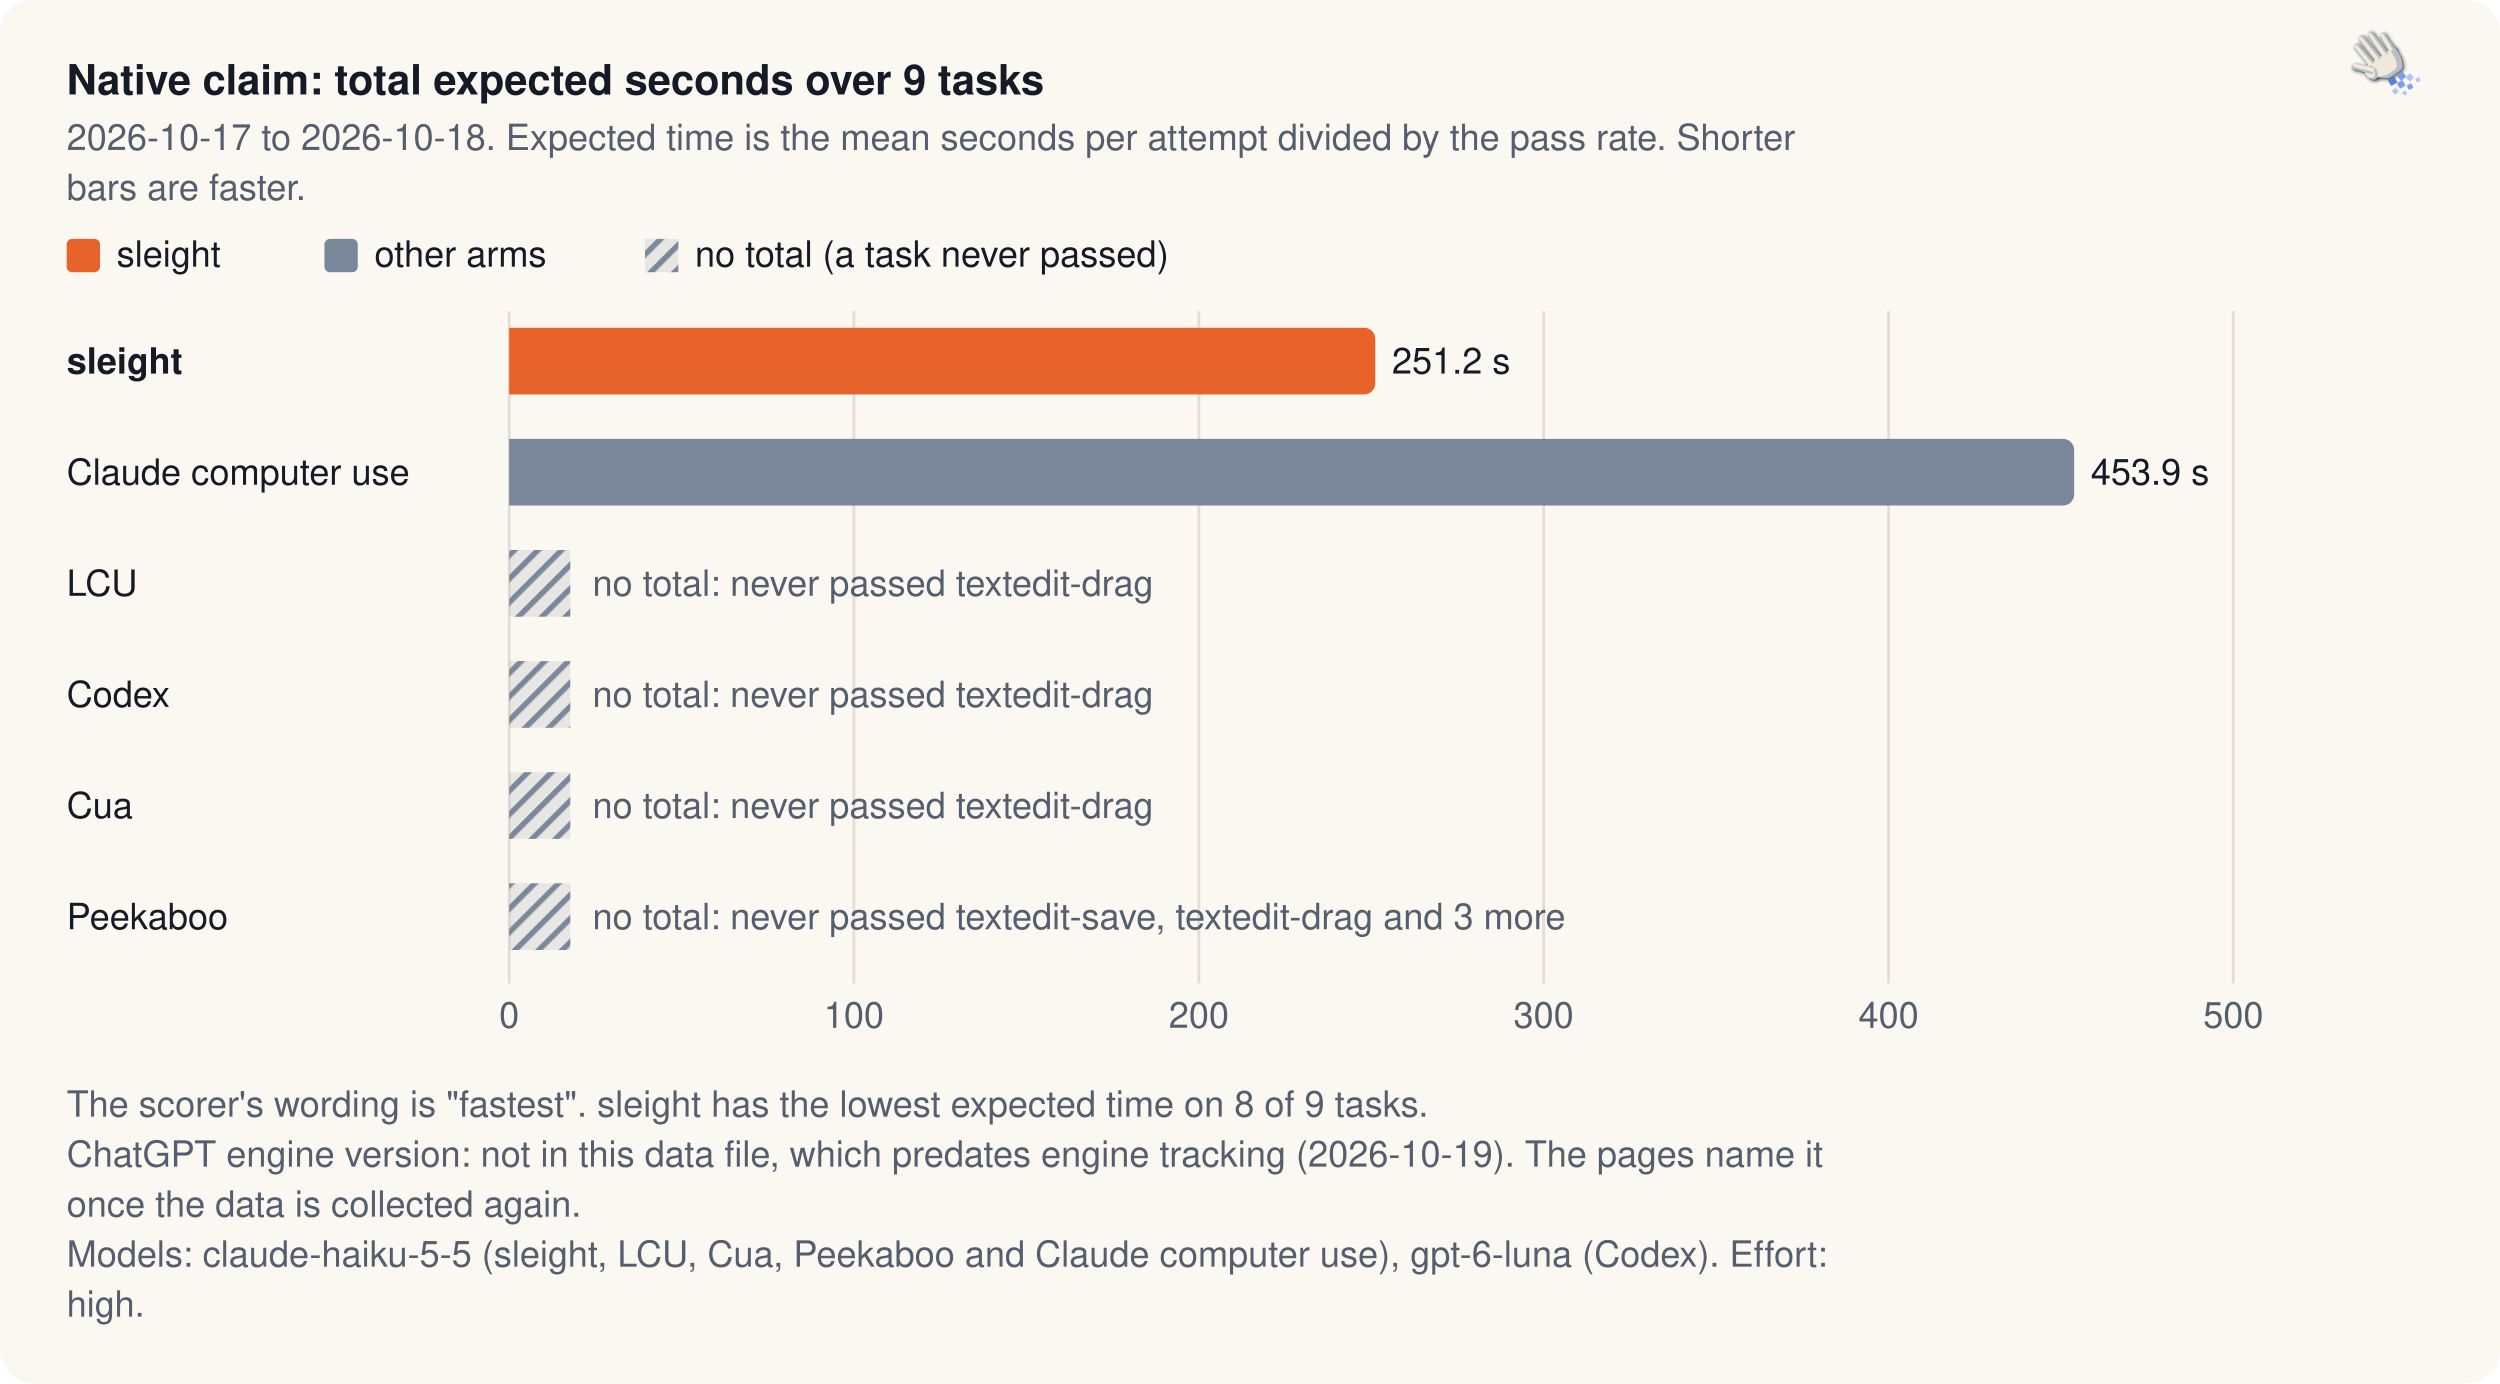
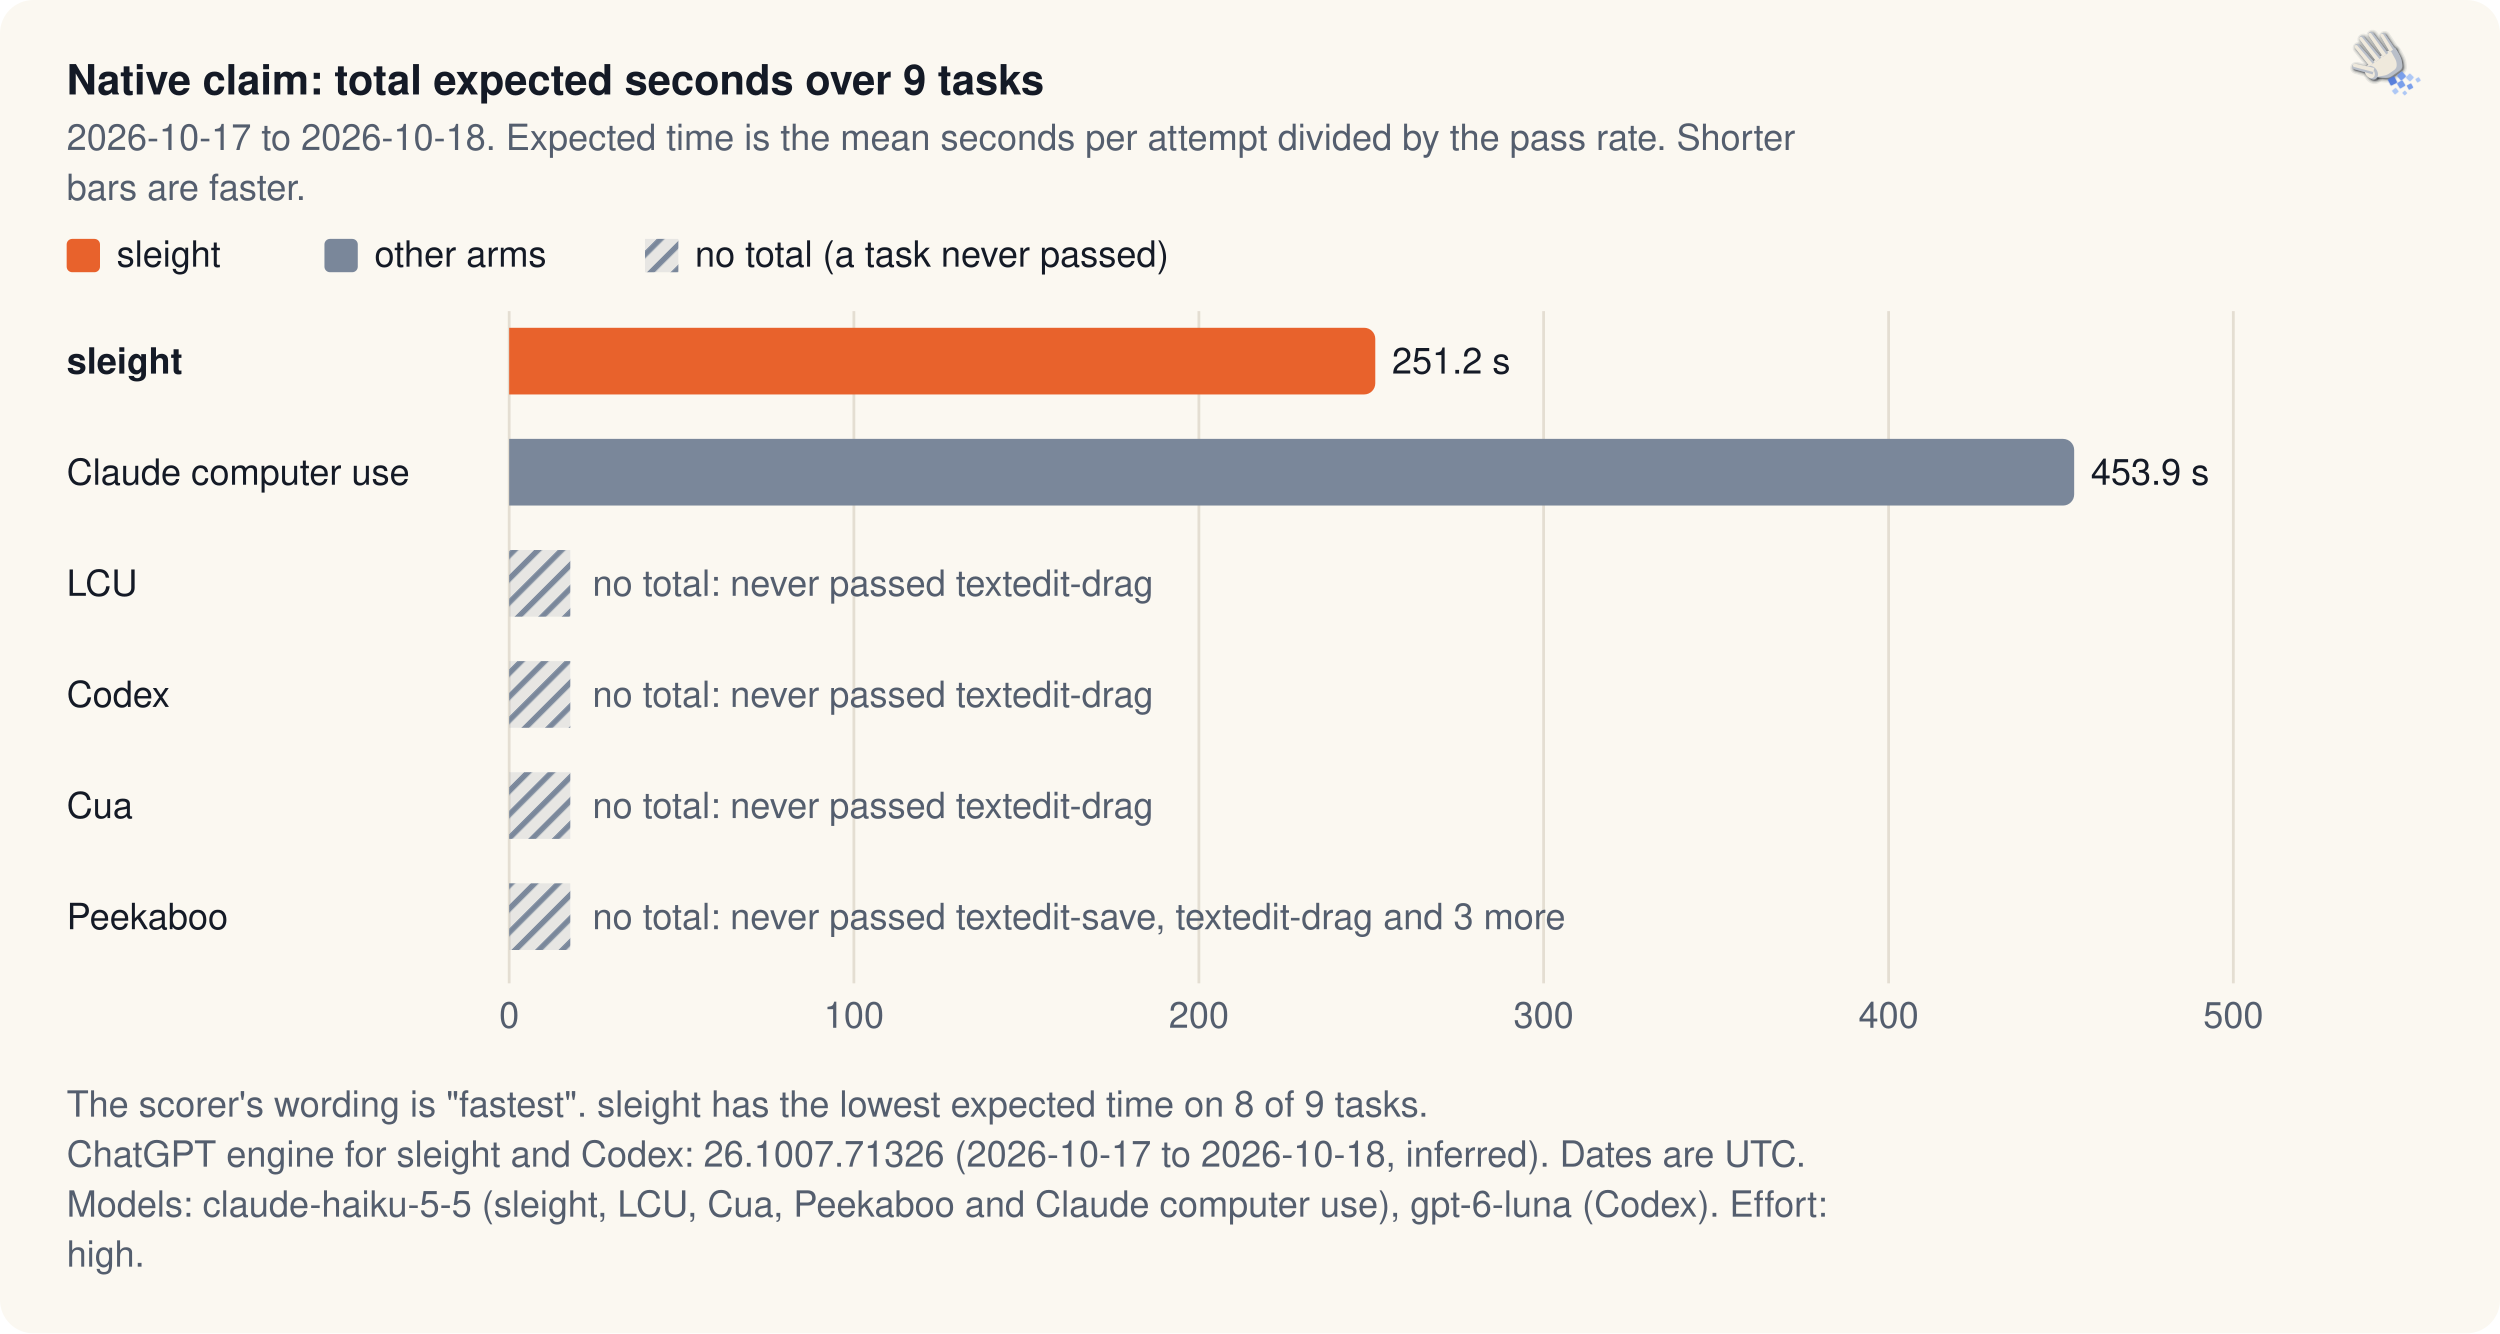
- <svg xmlns="http://www.w3.org/2000/svg" viewBox="0 0 900 498" width="900" height="498" role="img" aria-labelledby="title desc">
+ <svg xmlns="http://www.w3.org/2000/svg" viewBox="0 0 900 480" width="900" height="480" role="img" aria-labelledby="title desc">
  <style>
.bg{fill:#FBF8F1}
text{font-family:-apple-system,"Segoe UI",Helvetica,Arial,sans-serif;font-size:13px;fill:#141A26}
.t{font-size:15px;font-weight:600}
.b{font-weight:600}
.m{fill:#545E6E}
.g{stroke:#E4DED2;stroke-width:1;fill:none}
.me{fill:#E8622C}
.ot{fill:#4E79D9}
.sl{fill:#7A879A}
.hme{stroke:#E8622C}
.hot{stroke:#4E79D9}
.hsl{stroke:#7A879A}
</style>
  <defs>
    <pattern id="h-me" width="6" height="6" patternUnits="userSpaceOnUse" patternTransform="rotate(45)">
      <line class="hme" x1="1" y1="0" x2="1" y2="6" stroke-width="2" />
    </pattern>
    <pattern id="h-ot" width="6" height="6" patternUnits="userSpaceOnUse" patternTransform="rotate(45)">
      <line class="hot" x1="1" y1="0" x2="1" y2="6" stroke-width="2" />
    </pattern>
    <pattern id="h-sl" width="6" height="6" patternUnits="userSpaceOnUse" patternTransform="rotate(45)">
      <line class="hsl" x1="1" y1="0" x2="1" y2="6" stroke-width="2" />
    </pattern>
  </defs>
-   <rect class="bg" width="900" height="498" rx="12" />
+   <rect class="bg" width="900" height="480" rx="12" />
  <text x="24" y="34" class="t">Native claim: total expected seconds over 9 tasks</text>
  <text x="24" y="54" class="m">2026-10-17 to 2026-10-18. Expected time is the mean seconds per attempt divided by the pass rate. Shorter</text>
  <text x="24" y="72" class="m">bars are faster.</text>
  <g transform="translate(840 8) scale(0.8)">
    <g transform="translate(0.6 0.6)">
      <g transform="translate(10 10) rotate(-35)">
        <g fill="#141A26" stroke="#141A26" fill-opacity="0.08" stroke-opacity="0.08" stroke-width="3" stroke-linejoin="round">
          <path d="M-2 12.39 Q-2.2 10.8 -0.6 10.8 L12.4 10.8 Q14 10.8 13.82 12.39 L13.48 15.41 Q13.3 17 12.56 18.42 L11.94 19.58 Q11.2 21 9.6 21 L5.2 21 Q3.6 21 2.35 20 L-0.15 18 Q-1.4 17 -1.6 15.41 Z" />
          <path d="M-3.8 14.6 A2.5 3.3 0 1 0 1.2 14.6 A2.5 3.3 0 1 0 -3.8 14.6 Z" />
          <path d="M0.83 13.52 L-5.04 7.13 A1.25 1.25 0 0 0 -6.93 8.76 L-1.43 15.48 Z" />
          <path d="M2.44 11.48 L1.3 1.09 A1.2 1.2 0 0 0 -1.09 1.3 L-0.44 11.72 Z" />
          <path d="M6.15 11.51 L5.17 -0.67 A1.2 1.2 0 0 0 2.77 -0.53 L3.25 11.69 Z" />
          <path d="M9.85 11.59 L9.51 0.29 A1.2 1.2 0 0 0 7.11 0.31 L6.95 11.61 Z" />
          <path d="M13.5 11.68 L13.68 3.81 A1.15 1.15 0 0 0 11.39 3.68 L10.7 11.52 Z" />
        </g>
        <g fill="#141A26" stroke="#141A26" fill-opacity="0.12" stroke-opacity="0.12" stroke-width="1.8" stroke-linejoin="round">
          <path d="M-2 12.39 Q-2.2 10.8 -0.6 10.8 L12.4 10.8 Q14 10.8 13.82 12.39 L13.48 15.41 Q13.3 17 12.56 18.42 L11.94 19.58 Q11.2 21 9.6 21 L5.2 21 Q3.6 21 2.35 20 L-0.15 18 Q-1.4 17 -1.6 15.41 Z" />
          <path d="M-3.8 14.6 A2.5 3.3 0 1 0 1.2 14.6 A2.5 3.3 0 1 0 -3.8 14.6 Z" />
          <path d="M0.83 13.52 L-5.04 7.13 A1.25 1.25 0 0 0 -6.93 8.76 L-1.43 15.48 Z" />
          <path d="M2.44 11.48 L1.3 1.09 A1.2 1.2 0 0 0 -1.09 1.3 L-0.44 11.72 Z" />
          <path d="M6.15 11.51 L5.17 -0.67 A1.2 1.2 0 0 0 2.77 -0.53 L3.25 11.69 Z" />
          <path d="M9.85 11.59 L9.51 0.29 A1.2 1.2 0 0 0 7.11 0.31 L6.95 11.61 Z" />
          <path d="M13.5 11.68 L13.68 3.81 A1.15 1.15 0 0 0 11.39 3.68 L10.7 11.52 Z" />
        </g>
        <g fill="#141A26" stroke="#141A26" fill-opacity="0.2" stroke-opacity="0.2" stroke-width="0.8" stroke-linejoin="round">
          <path d="M-2 12.39 Q-2.2 10.8 -0.6 10.8 L12.4 10.8 Q14 10.8 13.82 12.39 L13.48 15.41 Q13.3 17 12.56 18.42 L11.94 19.58 Q11.2 21 9.6 21 L5.2 21 Q3.6 21 2.35 20 L-0.15 18 Q-1.4 17 -1.6 15.41 Z" />
          <path d="M-3.8 14.6 A2.5 3.3 0 1 0 1.2 14.6 A2.5 3.3 0 1 0 -3.8 14.6 Z" />
          <path d="M0.83 13.52 L-5.04 7.13 A1.25 1.25 0 0 0 -6.93 8.76 L-1.43 15.48 Z" />
          <path d="M2.44 11.48 L1.3 1.09 A1.2 1.2 0 0 0 -1.09 1.3 L-0.44 11.72 Z" />
          <path d="M6.15 11.51 L5.17 -0.67 A1.2 1.2 0 0 0 2.77 -0.53 L3.25 11.69 Z" />
          <path d="M9.85 11.59 L9.51 0.29 A1.2 1.2 0 0 0 7.11 0.31 L6.95 11.61 Z" />
          <path d="M13.5 11.68 L13.68 3.81 A1.15 1.15 0 0 0 11.39 3.68 L10.7 11.52 Z" />
        </g>
      </g>
    </g>
    <g transform="translate(10 10) rotate(-35)">
      <rect x="-1.95" y="-1.95" width="3.9" height="3.9" rx="0.62" fill="#4E79D9" fill-opacity="0.2" transform="translate(4.2 23) rotate(8)" />
      <rect x="-1.6" y="-1.6" width="3.2" height="3.2" rx="0.51" fill="#4E79D9" fill-opacity="0.92" transform="translate(4.2 23) rotate(8)" />
      <rect x="-1.83" y="-1.83" width="3.66" height="3.66" rx="0.59" fill="#7299EA" fill-opacity="0.2" transform="translate(8.8 23.5) rotate(-6)" />
      <rect x="-1.5" y="-1.5" width="3" height="3" rx="0.48" fill="#7299EA" fill-opacity="0.92" transform="translate(8.8 23.5) rotate(-6)" />
      <rect x="-1.71" y="-1.71" width="3.42" height="3.42" rx="0.55" fill="#7299EA" fill-opacity="0.2" transform="translate(6.5 26.5) rotate(4)" />
      <rect x="-1.4" y="-1.4" width="2.8" height="2.8" rx="0.45" fill="#7299EA" fill-opacity="0.92" transform="translate(6.5 26.5) rotate(4)" />
      <rect x="-1.59" y="-1.59" width="3.17" height="3.17" rx="0.51" fill="#A9C4F5" fill-opacity="0.2" transform="translate(11.5 26.2) rotate(-11)" />
      <rect x="-1.3" y="-1.3" width="2.6" height="2.6" rx="0.42" fill="#A9C4F5" fill-opacity="0.92" transform="translate(11.5 26.2) rotate(-11)" />
      <rect x="-1.34" y="-1.34" width="2.68" height="2.68" rx="0.43" fill="#A9C4F5" fill-opacity="0.2" transform="translate(2.6 27.5) rotate(-4)" />
      <rect x="-1.1" y="-1.1" width="2.2" height="2.2" rx="0.35" fill="#A9C4F5" fill-opacity="0.92" transform="translate(2.6 27.5) rotate(-4)" />
      <rect x="-1.34" y="-1.34" width="2.68" height="2.68" rx="0.43" fill="#7299EA" fill-opacity="0.2" transform="translate(9.2 29.6) rotate(7)" />
      <rect x="-1.1" y="-1.1" width="2.2" height="2.2" rx="0.35" fill="#7299EA" fill-opacity="0.92" transform="translate(9.2 29.6) rotate(7)" />
      <rect x="-1.1" y="-1.1" width="2.2" height="2.2" rx="0.35" fill="#A9C4F5" fill-opacity="0.2" transform="translate(13.9 29.2) rotate(3)" />
      <rect x="-0.9" y="-0.9" width="1.8" height="1.8" rx="0.29" fill="#A9C4F5" fill-opacity="0.92" transform="translate(13.9 29.2) rotate(3)" />
      <rect x="-0.98" y="-0.98" width="1.95" height="1.95" rx="0.31" fill="#A9C4F5" fill-opacity="0.2" transform="translate(5.6 30.6) rotate(-8)" />
      <rect x="-0.8" y="-0.8" width="1.6" height="1.6" rx="0.26" fill="#A9C4F5" fill-opacity="0.92" transform="translate(5.6 30.6) rotate(-8)" />
    </g>
    <g transform="translate(10 10) rotate(-35)">
      <path d="M-2 12.39 Q-2.2 10.8 -0.6 10.8 L12.4 10.8 Q14 10.8 13.82 12.39 L13.48 15.41 Q13.3 17 12.56 18.42 L11.94 19.58 Q11.2 21 9.6 21 L5.2 21 Q3.6 21 2.35 20 L-0.15 18 Q-1.4 17 -1.6 15.41 Z" fill="#B9BFC9" />
      <path d="M-2.02 12.19 Q-2.2 10.8 -0.8 10.8 L10 10.8 Q11.4 10.8 11.24 12.19 L10.86 15.61 Q10.7 17 9.89 18.14 L9.81 18.26 Q9 19.4 7.6 19.4 L5 19.4 Q3.6 19.4 2.34 18.79 L-0.14 17.61 Q-1.4 17 -1.58 15.61 Z" fill="#EFE9DC" />
      <path d="M-3.8 14.6 A2.5 3.3 0 1 0 1.2 14.6 A2.5 3.3 0 1 0 -3.8 14.6 Z" fill="#B9BFC9" />
      <path d="M-4 14 A2 2.8 0 1 0 0 14 A2 2.8 0 1 0 -4 14 Z" fill="#EFE9DC" />
      <path d="M0.83 13.52 L-5.04 7.13 A1.25 1.25 0 0 0 -6.93 8.76 L-1.43 15.48 Z" fill="#B9BFC9" />
      <path d="M0.83 13.51 L-5.21 6.91 A0.78 0.78 0 0 0 -6.38 7.93 L-0.57 14.74 Z" fill="#EFE9DC" />
      <path d="M2.44 11.48 L1.3 1.09 A1.2 1.2 0 0 0 -1.09 1.3 L-0.44 11.72 Z" fill="#B9BFC9" />
      <path d="M1.35 11.58 L0.36 0.91 A0.74 0.74 0 0 0 -1.12 1.03 L-0.45 11.72 Z" fill="#EFE9DC" />
      <path d="M6.15 11.51 L5.17 -0.67 A1.2 1.2 0 0 0 2.77 -0.53 L3.25 11.69 Z" fill="#B9BFC9" />
      <path d="M5.05 11.59 L4.24 -0.88 A0.74 0.74 0 0 0 2.75 -0.8 L3.25 11.68 Z" fill="#EFE9DC" />
      <path d="M9.85 11.59 L9.51 0.29 A1.2 1.2 0 0 0 7.11 0.31 L6.95 11.61 Z" fill="#B9BFC9" />
      <path d="M8.75 11.6 L8.59 0.04 A0.74 0.74 0 0 0 7.1 0.04 L6.95 11.6 Z" fill="#EFE9DC" />
      <path d="M13.5 11.68 L13.68 3.81 A1.15 1.15 0 0 0 11.39 3.68 L10.7 11.52 Z" fill="#B9BFC9" />
      <path d="M12.43 11.63 L12.82 3.52 A0.71 0.71 0 0 0 11.39 3.42 L10.7 11.51 Z" fill="#EFE9DC" />
    </g>
  </g>
  <rect class="me" x="24" y="86" width="12" height="12" rx="2" />
  <text x="42" y="96">sleight</text>
  <rect class="sl" x="116.8" y="86" width="12" height="12" rx="2" />
  <text x="134.8" y="96">other arms</text>
  <rect class="sl" fill-opacity="0.16" x="232.2" y="86" width="12" height="12" />
  <rect fill="url(#h-sl)" x="232.2" y="86" width="12" height="12" />
  <text x="250.2" y="96">no total (a task never passed)</text>
  <line class="g" x1="183.3" y1="112" x2="183.3" y2="354" />
  <text x="183.3" y="370" class="m" text-anchor="middle">0</text>
  <line class="g" x1="307.4" y1="112" x2="307.4" y2="354" />
  <text x="307.4" y="370" class="m" text-anchor="middle">100</text>
  <line class="g" x1="431.6" y1="112" x2="431.6" y2="354" />
  <text x="431.6" y="370" class="m" text-anchor="middle">200</text>
  <line class="g" x1="555.7" y1="112" x2="555.7" y2="354" />
  <text x="555.7" y="370" class="m" text-anchor="middle">300</text>
  <line class="g" x1="679.9" y1="112" x2="679.9" y2="354" />
  <text x="679.9" y="370" class="m" text-anchor="middle">400</text>
  <line class="g" x1="804" y1="112" x2="804" y2="354" />
  <text x="804" y="370" class="m" text-anchor="middle">500</text>
  <text x="24" y="134.5" class="b">sleight</text>
  <path class="me" d="M183.3 118h307.8a4 4 0 0 1 4 4v16a4 4 0 0 1 -4 4h-307.8z" />
  <text x="501.1" y="134.5" data-arm="sleight" data-kind="total">251.2 s</text>
  <text x="24" y="174.5">Claude computer use</text>
  <path class="sl" d="M183.3 158h559.4a4 4 0 0 1 4 4v16a4 4 0 0 1 -4 4h-559.4z" />
  <text x="752.7" y="174.5" data-arm="claude-cu" data-kind="total">453.9 s</text>
  <text x="24" y="214.5">LCU</text>
  <rect class="sl" fill-opacity="0.16" x="183.3" y="198" width="22" height="24" />
  <rect fill="url(#h-sl)" x="183.3" y="198" width="22" height="24" />
  <text x="213.3" y="214.5" class="m" data-arm="lcu" data-kind="total">no total: never passed textedit-drag</text>
  <text x="24" y="254.5">Codex</text>
  <rect class="sl" fill-opacity="0.16" x="183.3" y="238" width="22" height="24" />
  <rect fill="url(#h-sl)" x="183.3" y="238" width="22" height="24" />
  <text x="213.3" y="254.5" class="m" data-arm="codex" data-kind="total">no total: never passed textedit-drag</text>
  <text x="24" y="294.5">Cua</text>
  <rect class="sl" fill-opacity="0.16" x="183.3" y="278" width="22" height="24" />
  <rect fill="url(#h-sl)" x="183.3" y="278" width="22" height="24" />
  <text x="213.3" y="294.5" class="m" data-arm="cua" data-kind="total">no total: never passed textedit-drag</text>
  <text x="24" y="334.5">Peekaboo</text>
  <rect class="sl" fill-opacity="0.16" x="183.3" y="318" width="22" height="24" />
  <rect fill="url(#h-sl)" x="183.3" y="318" width="22" height="24" />
  <text x="213.3" y="334.5" class="m" data-arm="peekaboo" data-kind="total">no total: never passed textedit-save, textedit-drag and 3 more</text>
  <text x="24" y="402" class="m">The scorer's wording is "fastest". sleight has the lowest expected time on 8 of 9 tasks.</text>
-   <text x="24" y="420" class="m">ChatGPT engine version: not in this data file, which predates engine tracking (2026-10-19). The pages name it</text>
-   <text x="24" y="438" class="m">once the data is collected again.</text>
-   <text x="24" y="456" class="m">Models: claude-haiku-5-5 (sleight, LCU, Cua, Peekaboo and Claude computer use), gpt-6-luna (Codex). Effort:</text>
-   <text x="24" y="474" class="m">high.</text>
+   <text x="24" y="420" class="m">ChatGPT engine for sleight and Codex: 26.1007.71326 (2026-10-17 to 2026-10-18, inferred). Dates are UTC.</text>
+   <text x="24" y="438" class="m">Models: claude-haiku-5-5 (sleight, LCU, Cua, Peekaboo and Claude computer use), gpt-6-luna (Codex). Effort:</text>
+   <text x="24" y="456" class="m">high.</text>
</svg>
